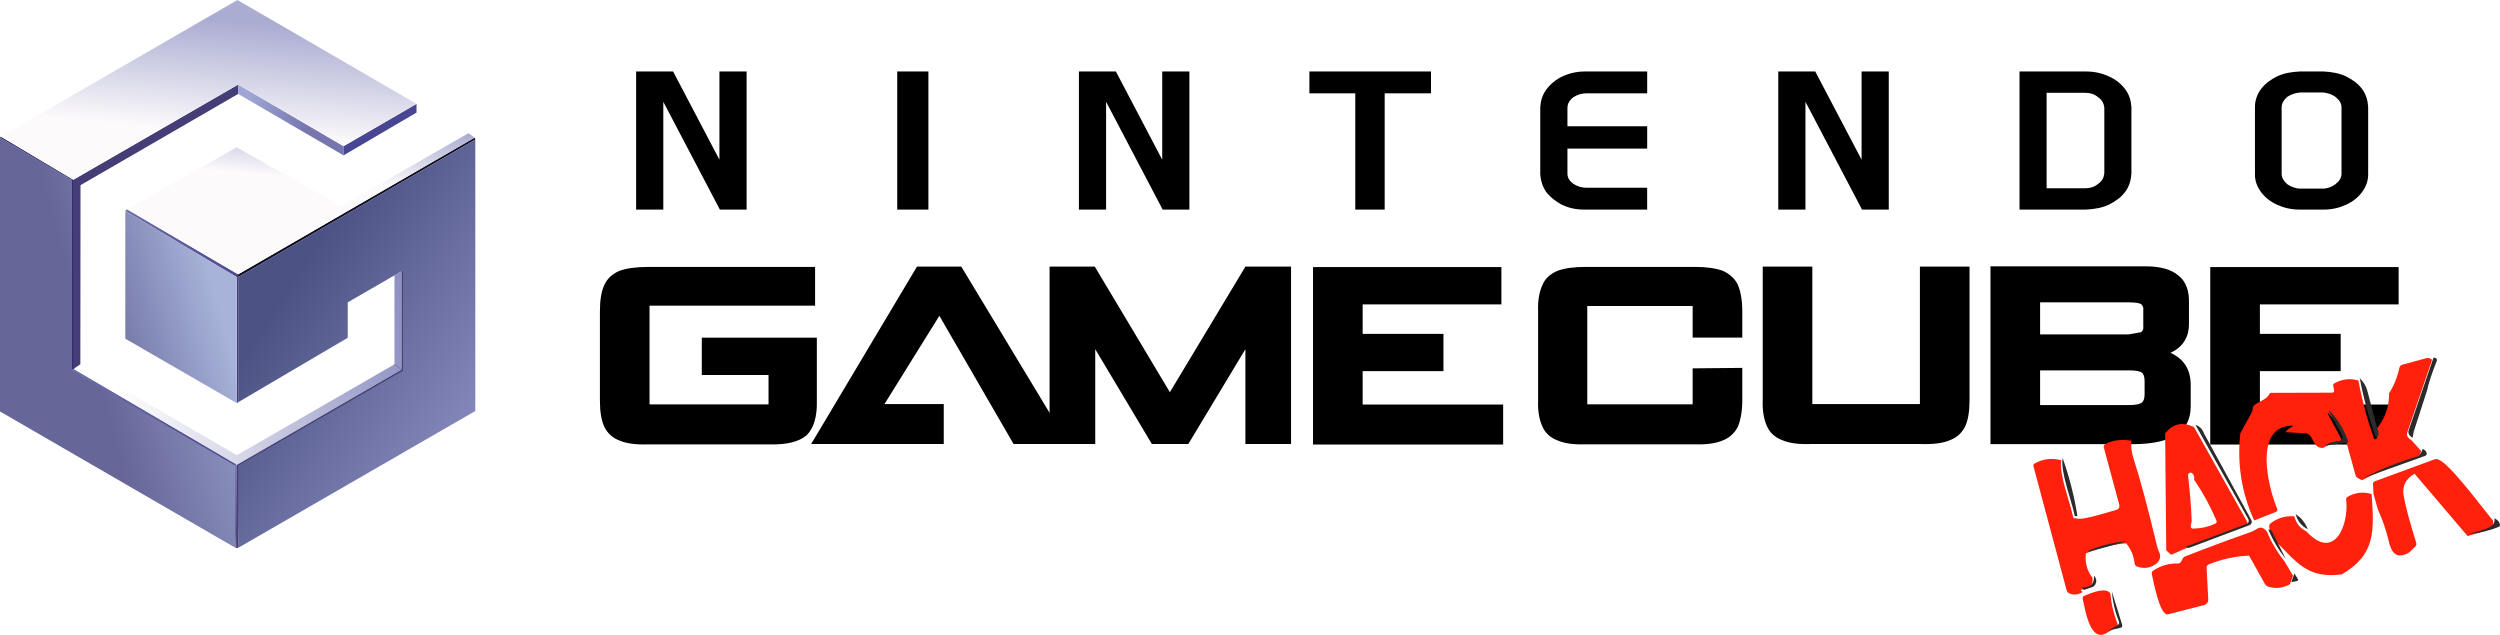
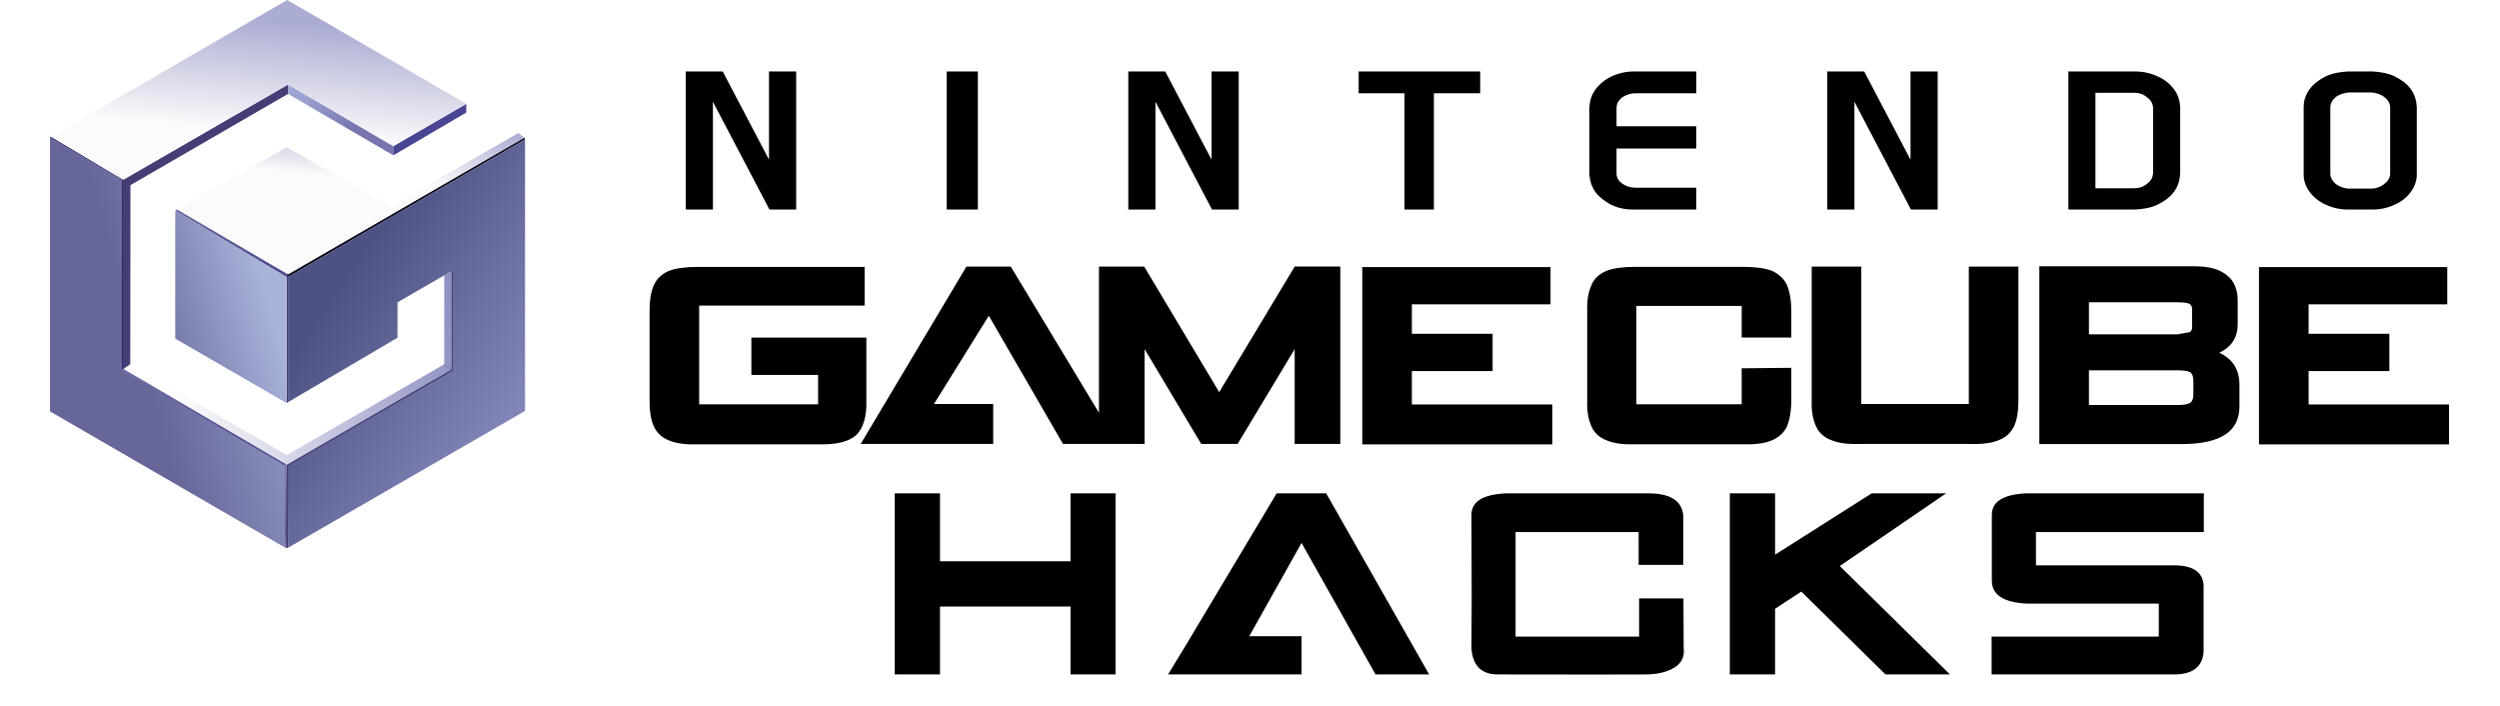
- <svg xmlns="http://www.w3.org/2000/svg" width="566.906" height="143.965" xml:space="preserve" version="1.1" id="svg485">
-   <defs id="defs489" />
-   <path fill="none" d="M 29.248,99.123 28.12,98.282" id="path377" />
-   <linearGradient id="a" gradientUnits="userSpaceOnUse" x1="24.415" y1="564.872" x2="104.743" y2="551.509" gradientTransform="translate(-0.005,-473.426)">
-     <stop offset=".037" style="stop-color:#fff" id="stop379" />
-     <stop offset=".896" style="stop-color:#898cbf" id="stop381" />
+ <svg xmlns="http://www.w3.org/2000/svg" width="567" height="160" xml:space="preserve" version="1.1" id="svg30">
+   <defs id="defs30" />
+   <linearGradient id="a" gradientUnits="userSpaceOnUse" x1="24.415" y1="564.872" x2="104.743" y2="551.509" gradientTransform="translate(11.337,-473.426)">
+     <stop offset=".037" style="stop-color:#fff" id="stop1" />
+     <stop offset=".896" style="stop-color:#898cbf" id="stop2" />
  </linearGradient>
-   <path fill="url(#a)" d="M 53.699,105.427 91.065,83.824 V 61.505 l -1.614,0.933 v 20.17 L 53.699,103.224 18.222,82.608 16.628,83.691 Z" id="path384" style="fill:url(#a)" />
-   <path fill="#7a7eae" d="M 89.451,82.608 V 82.52 l 1.614,1.165 v 0.139 L 90.963,83.9 89.308,82.69 Z" id="path386" />
-   <linearGradient id="b" gradientUnits="userSpaceOnUse" x1="28.461" y1="68.837" x2="54.049" y2="68.837" gradientTransform="matrix(1,0,0,-1,-0.045,123.99)">
-     <stop offset="0" style="stop-color:#6e70a9" id="stop388" />
-     <stop offset=".969" style="stop-color:#514a8e" id="stop390" />
+   <linearGradient id="b" gradientUnits="userSpaceOnUse" x1="28.461" y1="68.837" x2="54.049" y2="68.837" gradientTransform="matrix(1,0,0,-1,11.297,123.99)">
+     <stop offset="0" style="stop-color:#6e70a9" id="stop3" />
+     <stop offset=".969" style="stop-color:#514a8e" id="stop4" />
  </linearGradient>
-   <path fill="url(#b)" d="m 28.814,47.455 -0.398,0.398 25.283,14.998 0.305,-0.646 z" id="path393" style="fill:url(#b)" />
-   <linearGradient id="c" gradientUnits="userSpaceOnUse" x1="53.857" y1="61.681" x2="54.185" y2="61.681" gradientTransform="matrix(1,0,0,-1,-0.045,123.99)">
-     <stop offset="0" style="stop-color:#6e70a9" id="stop395" />
-     <stop offset=".969" style="stop-color:#514a8e" id="stop397" />
+   <linearGradient id="c" gradientUnits="userSpaceOnUse" x1="53.857" y1="61.681" x2="54.185" y2="61.681" gradientTransform="matrix(1,0,0,-1,11.297,123.99)">
+     <stop offset="0" style="stop-color:#6e70a9" id="stop5" />
+     <stop offset=".969" style="stop-color:#514a8e" id="stop6" />
  </linearGradient>
-   <path fill="url(#c)" d="m 54.107,62.205 0.033,0.208 h -0.327 l 0.109,-0.208 z" id="path400" style="fill:url(#c)" />
-   <path fill="#120f22" d="m 54.004,62.205 53.623,-30.999 0.158,0.441 -53.781,31.204 z" id="path402" />
-   <path fill="#453d76" d="m 91.065,83.824 -37.366,21.603 -0.134,18.803 h 0.439 L 54.363,105.729 91.582,84.28 91.72,61.312 h -0.655 z" id="path404" />
-   <linearGradient id="d" gradientUnits="userSpaceOnUse" x1="64.085" y1="540.326" x2="108.726" y2="569.631" gradientTransform="translate(-0.005,-473.426)">
-     <stop offset="0" style="stop-color:#4c5284" id="stop406" />
-     <stop offset="1" style="stop-color:#8789bc" id="stop408" />
+   <linearGradient id="d" gradientUnits="userSpaceOnUse" x1="64.085" y1="540.326" x2="108.726" y2="569.631" gradientTransform="translate(11.337,-473.426)">
+     <stop offset="0" style="stop-color:#4c5284" id="stop8" />
+     <stop offset="1" style="stop-color:#8789bc" id="stop9" />
  </linearGradient>
-   <path fill="url(#d)" d="M 54.004,105.573 91.361,84.062 V 61.332 L 78.85,68.566 v 8.029 L 54.004,91.212 V 62.851 l 53.781,-31.204 v 61.55 L 54.004,124.23 Z" id="path411" style="fill:url(#d)" />
-   <linearGradient id="e" gradientUnits="userSpaceOnUse" x1="53.464" y1="596.999" x2="53.153" y2="577.096" gradientTransform="translate(-0.005,-473.426)">
-     <stop offset=".11" style="stop-color:#4c407e" id="stop413" />
-     <stop offset=".89" style="stop-color:#669" id="stop415" />
-     <stop offset="1" style="stop-color:#a7b3d9" id="stop417" />
-     <stop offset="1" style="stop-color:#9ba5cd" id="stop419" />
+   <linearGradient id="e" gradientUnits="userSpaceOnUse" x1="53.464" y1="596.999" x2="53.153" y2="577.096" gradientTransform="translate(11.337,-473.426)">
+     <stop offset=".11" style="stop-color:#4c407e" id="stop10" />
+     <stop offset=".89" style="stop-color:#669" id="stop11" />
+     <stop offset="1" style="stop-color:#a7b3d9" id="stop12" />
+     <stop offset="1" style="stop-color:#9ba5cd" id="stop13" />
  </linearGradient>
-   <path fill="url(#e)" d="m 53.402,124.23 h 0.297 v -18.803 l -1.057,-0.621 0.76,19.424" id="path422" style="fill:url(#e)" />
-   <path fill="#2d2868" d="m 16.542,40.703 0.229,0.194 0.091,42.635 -0.234,0.159 -0.142,-0.09 0.056,-42.898" id="path424" />
-   <path fill="#453d76" d="m 18.26,41.987 -0.038,40.621 -1.594,1.083 V 40.755 L 54.004,19.174 V 21.3 Z m 35.744,20.107 v 29.118 l -0.305,0.205 V 62.028 Z" id="path426" />
-   <linearGradient id="f" gradientUnits="userSpaceOnUse" x1="4.824" y1="553.133" x2="66.026" y2="536.123" gradientTransform="translate(-0.005,-473.426)">
-     <stop offset=".233" style="stop-color:#669" id="stop428" />
-     <stop offset=".724" style="stop-color:#a7b3d9" id="stop430" />
+   <linearGradient id="f" gradientUnits="userSpaceOnUse" x1="4.824" y1="553.133" x2="66.026" y2="536.123" gradientTransform="translate(11.337,-473.426)">
+     <stop offset=".233" style="stop-color:#669" id="stop15" />
+     <stop offset=".724" style="stop-color:#a7b3d9" id="stop16" />
  </linearGradient>
-   <path fill="url(#f)" d="M 28.416,76.802 53.699,91.417 V 62.851 L 28.416,47.853 Z" id="path433" style="fill:url(#f)" />
-   <linearGradient id="g" gradientUnits="userSpaceOnUse" x1="5.882" y1="556.931" x2="67.08" y2="539.924" gradientTransform="translate(-0.005,-473.426)">
-     <stop offset=".233" style="stop-color:#669" id="stop435" />
-     <stop offset=".991" style="stop-color:#a7b3d9" id="stop437" />
+   <linearGradient id="g" gradientUnits="userSpaceOnUse" x1="5.882" y1="556.931" x2="67.08" y2="539.924" gradientTransform="translate(11.337,-473.426)">
+     <stop offset=".233" style="stop-color:#669" id="stop17" />
+     <stop offset=".991" style="stop-color:#a7b3d9" id="stop18" />
  </linearGradient>
-   <path fill="url(#g)" d="M 0,93.302 53.402,124.23 V 105.251 L 16.628,83.691 V 40.964 L 0,31.206 Z" id="path440" style="fill:url(#g)" />
-   <g fill="#2d2868" id="g446">
-     <path d="m 16.343,40.755 h 0.285 v 42.938 h -0.285 z" id="path442" />
-     <path d="M 0.214,30.992 0,31.206 l 16.486,9.691 0.142,-0.142 z" id="path444" />
+   <linearGradient id="h" gradientUnits="userSpaceOnUse" x1="19.586" y1="559.814" x2="43.921" y2="572.836" gradientTransform="translate(11.337,-473.426)">
+     <stop offset="0" style="stop-color:#6e70a9" id="stop20" />
+     <stop offset=".969" style="stop-color:#514a8e" id="stop21" />
+   </linearGradient>
+   <linearGradient id="i" gradientUnits="userSpaceOnUse" x1="55.735" y1="495.654" x2="71.185" y2="503.171" gradientTransform="translate(11.337,-473.426)">
+     <stop offset=".037" style="stop-color:#9ea5d3" id="stop22" />
+     <stop offset=".902" style="stop-color:#7675ae" id="stop23" />
+   </linearGradient>
+   <linearGradient id="j" gradientUnits="userSpaceOnUse" x1="0.219" y1="504.418" x2="0.219" y2="504.418" gradientTransform="translate(-0.005,-473.426)">
+     <stop offset=".233" style="stop-color:#669" id="stop24" />
+     <stop offset=".991" style="stop-color:#a7b3d9" id="stop25" />
+   </linearGradient>
+   <linearGradient id="k" gradientUnits="userSpaceOnUse" x1="49.386" y1="477.947" x2="45.741" y2="518.442" gradientTransform="translate(11.337,-473.426)">
+     <stop offset="0" style="stop-color:#aaacd2" id="stop26" />
+     <stop offset=".626" style="stop-color:#fcfafb" id="stop27" />
+   </linearGradient>
+   <linearGradient id="l" gradientUnits="userSpaceOnUse" x1="71.78" y1="473.265" x2="68.135" y2="513.761" gradientTransform="translate(11.337,-473.426)">
+     <stop offset=".674" style="stop-color:#aaacd2" id="stop28" />
+     <stop offset="1" style="stop-color:#fcfafb" id="stop29" />
+   </linearGradient>
+   <path fill="none" d="M 40.59,99.123 39.462,98.282" id="path1" />
+   <path fill="url(#a)" d="M 65.041,105.427 102.407,83.824 V 61.505 l -1.614,0.933 v 20.17 L 65.041,103.224 29.564,82.608 27.97,83.691 Z" id="path2" style="fill:url(#a)" />
+   <path fill="#7a7eae" d="M 100.793,82.608 V 82.52 l 1.614,1.165 v 0.139 l -0.102,0.076 -1.655,-1.21 z" id="path3" />
+   <path fill="url(#b)" d="m 40.156,47.455 -0.398,0.398 25.283,14.998 0.305,-0.646 z" id="path4" style="fill:url(#b)" />
+   <path fill="url(#c)" d="m 65.449,62.205 0.033,0.208 h -0.327 l 0.109,-0.208 z" id="path6" style="fill:url(#c)" />
+   <path fill="#120f22" d="m 65.346,62.205 53.623,-30.999 0.158,0.441 -53.781,31.204 z" id="path7" />
+   <path fill="#453d76" d="m 102.407,83.824 -37.366,21.603 -0.134,18.803 h 0.439 l 0.359,-18.501 37.219,-21.449 0.138,-22.968 h -0.655 z" id="path8" />
+   <path fill="url(#d)" d="m 65.346,105.573 37.357,-21.511 v -22.73 l -12.511,7.234 v 8.029 L 65.346,91.212 V 62.851 l 53.781,-31.204 v 61.55 L 65.346,124.23 Z" id="path9" style="fill:url(#d)" />
+   <path fill="url(#e)" d="m 64.744,124.23 h 0.297 v -18.803 l -1.057,-0.621 0.76,19.424" id="path13" style="fill:url(#e)" />
+   <path fill="#2d2868" d="m 27.884,40.703 0.229,0.194 0.091,42.635 -0.234,0.159 -0.142,-0.09 0.056,-42.898" id="path14" />
+   <path fill="#453d76" d="M 29.602,41.987 29.564,82.608 27.97,83.691 V 40.755 L 65.346,19.174 V 21.3 Z m 35.744,20.107 v 29.118 l -0.305,0.205 V 62.028 Z" id="path15" />
+   <path fill="url(#f)" d="M 39.758,76.802 65.041,91.417 V 62.851 L 39.758,47.853 Z" id="path16" style="fill:url(#f)" />
+   <path fill="url(#g)" d="M 11.342,93.302 64.744,124.23 V 105.251 L 27.97,83.691 V 40.964 L 11.342,31.206 Z" id="path18" style="fill:url(#g)" />
+   <g fill="#2d2868" id="g20" transform="translate(11.342)">
+     <path d="m 16.343,40.755 h 0.285 v 42.938 h -0.285 z" id="path19" />
+     <path d="M 0.214,30.992 0,31.206 l 16.486,9.691 0.142,-0.142 z" id="path20" />
  </g>
-   <linearGradient id="h" gradientUnits="userSpaceOnUse" x1="19.586" y1="559.814" x2="43.921" y2="572.836" gradientTransform="translate(-0.005,-473.426)">
-     <stop offset="0" style="stop-color:#6e70a9" id="stop448" />
-     <stop offset=".969" style="stop-color:#514a8e" id="stop450" />
-   </linearGradient>
-   <path fill="url(#h)" d="m 53.402,105.251 v 0.352 L 16.343,84.015 v -0.324 h 0.285 z" id="path453" style="fill:url(#h)" />
-   <linearGradient id="i" gradientUnits="userSpaceOnUse" x1="55.735" y1="495.654" x2="71.185" y2="503.171" gradientTransform="translate(-0.005,-473.426)">
-     <stop offset=".037" style="stop-color:#9ea5d3" id="stop455" />
-     <stop offset=".902" style="stop-color:#7675ae" id="stop457" />
-   </linearGradient>
-   <path fill="url(#i)" d="m 77.901,33.142 v 2.089 L 54.004,21.3 v -2.126 z" id="path460" style="fill:url(#i)" />
-   <path fill="#484592" d="m 77.901,35.231 16.553,-9.707 v -1.972 l -16.553,9.59 z" id="path462" />
-   <linearGradient id="j" gradientUnits="userSpaceOnUse" x1="0.219" y1="504.418" x2="0.219" y2="504.418" gradientTransform="translate(-0.005,-473.426)">
-     <stop offset=".233" style="stop-color:#669" id="stop464" />
-     <stop offset=".991" style="stop-color:#a7b3d9" id="stop466" />
-   </linearGradient>
-   <linearGradient id="k" gradientUnits="userSpaceOnUse" x1="49.386" y1="477.947" x2="45.741" y2="518.442" gradientTransform="translate(-0.005,-473.426)">
-     <stop offset="0" style="stop-color:#aaacd2" id="stop469" />
-     <stop offset=".626" style="stop-color:#fcfafb" id="stop471" />
-   </linearGradient>
-   <path fill="url(#k)" d="M 0.214,30.992 53.833,0 94.454,23.552 77.901,33.142 54.004,19.174 16.628,40.755 Z" id="path474" style="fill:url(#k)" />
-   <linearGradient id="l" gradientUnits="userSpaceOnUse" x1="71.78" y1="473.265" x2="68.135" y2="513.761" gradientTransform="translate(-0.005,-473.426)">
-     <stop offset=".674" style="stop-color:#aaacd2" id="stop476" />
-     <stop offset="1" style="stop-color:#fcfafb" id="stop478" />
-   </linearGradient>
-   <path fill="url(#l)" d="m 54.004,62.205 -25.19,-14.75 24.866,-14.046 23.689,13.372 28.863,-16.589 1.395,1.014 z" id="path481" style="fill:url(#l)" />
-   <path d="m 373.52,21.158 v -4.949 h -14.143 c -1.816,0 -3.533,0.404 -5.054,1.11 -1.513,0.71 -2.726,1.718 -3.634,2.932 -0.908,1.209 -1.314,2.529 -1.416,4.04 v 15.252 c 0.1,1.417 0.508,2.729 1.313,3.944 0.912,1.21 2.121,2.116 3.537,2.924 1.516,0.71 3.127,1.115 5.053,1.115 h 14.34 v -4.949 h -13.739 a 5.319,5.319 0 0 1 -3.022,-0.911 c -0.815,-0.604 -1.318,-1.312 -1.318,-2.319 V 33.69 h 18.082 v -5.053 h -18.082 v -4.142 c 0,-1.013 0.503,-1.817 1.318,-2.427 a 5.31,5.31 0 0 1 3.022,-0.91 h 13.739 m 84.436,-4.948 v 31.317 h 15.102 c 1.916,-0.098 3.625,-0.405 5.139,-1.107 1.609,-0.804 2.818,-1.712 3.723,-2.921 0.908,-1.203 1.307,-2.615 1.408,-4.127 V 24.266 c -0.102,-1.507 -0.5,-2.821 -1.408,-4.028 -0.904,-1.208 -2.111,-2.213 -3.723,-2.921 -1.514,-0.705 -3.225,-1.107 -5.139,-1.107 z m 17.826,5.842 c 0.898,0.604 1.303,1.407 1.404,2.418 v 14.803 c -0.104,1.006 -0.506,1.812 -1.404,2.416 -0.809,0.703 -1.82,1.005 -2.928,1.005 h -8.758 V 21.046 h 8.758 c 1.108,0 2.119,0.301 2.928,1.006 m 56.18,-4.75 c -1.488,-0.692 -3.172,-0.993 -5.053,-1.093 h -5.453 c -1.885,0.099 -3.566,0.4 -5.057,1.093 -1.584,0.794 -2.775,1.68 -3.666,2.874 -0.895,1.186 -1.389,2.576 -1.389,4.063 v 15.359 c 0,1.486 0.494,2.777 1.389,3.967 0.891,1.19 2.082,2.179 3.666,2.874 1.49,0.693 3.172,1.089 5.057,1.089 h 5.453 c 1.881,0 3.563,-0.396 5.053,-1.089 1.584,-0.694 2.773,-1.684 3.666,-2.874 0.893,-1.191 1.387,-2.577 1.387,-3.967 v -15.36 c -0.096,-1.487 -0.494,-2.877 -1.387,-4.063 -0.893,-1.194 -2.082,-2.08 -3.666,-2.873 z m -2.379,4.656 c 0.891,0.694 1.387,1.484 1.387,2.382 v 15.059 c 0,0.892 -0.496,1.686 -1.387,2.379 -0.793,0.597 -1.787,0.994 -2.873,0.994 h -5.055 c -1.094,0 -2.084,-0.396 -2.977,-0.994 -0.789,-0.694 -1.285,-1.487 -1.285,-2.379 V 24.34 c 0,-0.897 0.496,-1.688 1.285,-2.382 0.893,-0.596 1.883,-0.893 2.977,-0.992 h 5.055 c 1.087,0.101 2.08,0.397 2.873,0.992 M 169.301,16.21 h -6.163 V 36.213 L 152.634,16.21 h -8.385 v 31.317 h 6.163 V 23.083 l 12.828,24.444 h 6.061 V 16.21 m 100.41,0 h -6.163 V 36.213 L 253.043,16.21 h -8.385 v 31.317 h 6.163 V 23.083 l 12.828,24.444 h 6.062 V 16.21 m 158.588,0 h -6.162 V 36.213 L 411.633,16.21 h -8.387 v 31.317 h 6.163 V 23.083 l 12.828,24.444 h 6.062 V 16.21 M 210.526,47.527 V 16.21 h -7.07 v 31.317 h 7.07 M 296.922,16.21 v 4.949 h 10.401 v 26.369 h 6.671 v -26.37 h 10.504 V 16.209 H 296.92 m 247,52.821 v -8.463 h -42.717 v 40.229 h 43.113 v -9.062 h -31.855 v -7.57 h 18.316 V 75.707 H 512.461 V 69.03 h 31.459 m -47.546,-0.275 c 0.096,-2.785 -0.697,-4.977 -2.393,-6.274 -1.596,-1.394 -4.08,-2.09 -7.467,-2.09 h -35.148 v 40.325 h 32.658 c 8.563,-0.099 12.744,-2.887 12.744,-8.562 v -4.883 c 0,-3.382 -1.492,-5.87 -4.582,-7.262 2.789,-1.298 4.188,-3.487 4.188,-6.576 z m -10.854,0.2 c 0.398,0.399 0.602,0.8 0.496,1.396 v 3.685 c 0.104,0.495 -0.098,0.995 -0.496,1.293 l -2.795,0.495 h -20.107 v -7.266 h 20.107 c 1.502,0 2.496,0.199 2.795,0.397 z m -22.902,22.9 v -7.867 h 20.211 c 1.496,0 2.393,0.201 2.889,0.5 0.402,0.401 0.596,0.998 0.596,1.993 v 2.886 c 0,0.897 -0.191,1.594 -0.596,1.891 -0.496,0.4 -1.393,0.597 -2.889,0.597 H 462.618 M 446.614,60.458 h -11.25 V 91.625 H 410.968 V 60.458 H 399.72 v 30.271 c -0.106,2.486 0.295,4.484 0.99,5.975 0.6,1.395 1.797,2.49 3.389,3.089 1.597,0.695 3.684,0.993 6.47,0.896 h 25.093 c 2.789,0.097 4.977,-0.201 6.57,-0.896 1.59,-0.599 2.689,-1.694 3.389,-3.089 0.695,-1.491 0.996,-3.487 0.996,-5.975 V 60.458 m -52.527,4.149 c -0.705,-1.489 -1.896,-2.488 -3.388,-3.186 -1.596,-0.602 -3.784,-0.898 -6.473,-0.898 h -24.591 c -2.789,0 -4.881,0.298 -6.478,0.898 -1.591,0.697 -2.786,1.696 -3.382,3.186 -0.697,1.494 -1.096,3.484 -0.993,5.974 v 20.214 c -0.103,2.484 0.296,4.48 0.993,5.971 0.596,1.396 1.791,2.491 3.382,3.093 1.597,0.693 3.688,0.991 6.478,0.893 h 24.592 c 2.688,0.098 4.877,-0.199 6.473,-0.893 a 6.48,6.48 0 0 0 3.387,-3.093 c 0.597,-1.489 0.996,-3.485 0.996,-5.971 v -7.371 l -11.256,0.105 v 8.162 H 359.937 V 69.39 h 23.893 v 7.165 h 11.256 v -5.974 c 0,-2.585 -0.399,-4.574 -0.996,-5.974 m -53.629,4.423 v -8.463 h -42.718 v 40.229 h 43.116 v -9.062 h -31.861 v -7.57 h 18.321 V 75.707 H 308.998 V 69.03 h 31.463 m -58.05,-8.572 -17.127,28.48 -17.025,-28.48 H 238.005 V 93.617 L 217.989,60.458 h -10.056 l -23.994,40.228 h 30.068 v -9.061 h -13.442 l 12.447,-20.013 16.828,29.072 h 18.519 V 79.179 l 12.842,21.505 h 8.266 l 12.942,-21.505 v 21.505 h 10.354 V 60.457 h -10.354 m -97.579,8.85 v -8.77 h -37.938 c -2.685,0 -4.879,0.3 -6.474,0.899 -1.59,0.696 -2.686,1.698 -3.381,3.187 -0.7,1.493 -0.998,3.483 -0.998,5.975 v 20.21 c 0,2.486 0.298,4.483 0.998,5.975 0.696,1.395 1.792,2.49 3.381,3.091 1.594,0.692 3.789,0.991 6.474,0.895 h 27.584 c 3.978,0.097 6.768,-0.599 8.458,-2.091 1.595,-1.595 2.391,-4.183 2.294,-7.868 V 76.57 H 159.14 v 8.47 h 15.135 v 6.667 H 147.29 v -22.4 h 37.54" id="path483" />
-   <g fill="#ff210b" id="g482" transform="translate(176.761,5.041913)">
-     <path d="m 374.75,76.54 -5.63,16.48 q -0.17,0.48 0.07,0.93 0.27,0.51 0.81,0.76 l 2.29,2.54 q -0.47,1.51 -1.29,1.75 -6.27,1.82 -12.16,4.86 l -0.89,-0.47 q -0.45,-0.24 -0.58,-0.73 l -1.91,-6.91 q -1.24,-3.88 -4.03,-6.87 -0.66,-0.72 -0.2,0.14 l 2.79,5.19 a 0.86,0.86 0 0 1 -0.71,1.27 q -1.84,0.1 -3.31,1.06 c -2.1,0.01 -1.93,-1.82 -3.09,-2.94 q -0.37,-0.36 -0.88,-0.39 l -4.53,-0.25 q 0.48,-0.73 1.31,-1.13 0.79,-0.37 -0.08,-0.33 c -8.46,0.37 -5.18,13.95 -3.13,18.77 q 0.24,0.55 -0.32,0.78 l -4.88,1.93 q -4.29,-9.44 -3.14,-19.76 l 2.56,-4.68 q 0.24,-0.44 0.25,-0.94 c 0.03,-1.47 3.04,-1.5 3.93,-3.56 L 352,84 q 0.64,0 0.51,-0.62 l -0.18,-0.96 q -0.07,-0.35 0.23,-0.52 2.65,-1.5 5.48,-0.65 1.22,6.65 3.51,13.09 a 0.35,0.35 0 0 0 0.67,-0.05 q 0.17,-0.86 -0.26,-1.79 3.13,-3.8 3.02,-8.33 1.67,-2.63 2.33,-5.74 0.13,-0.62 0.75,-0.79 l 5.45,-1.48 q 0.46,-0.12 0.85,0.14 z" id="path468" />
-     <path d="m 320.75,91.79 12.01,21.4 a 0.74,0.73 65.1 0 1 -0.38,1.05 l -13.88,5.22 -2.75,1.25 q -0.12,0 -0.25,0 l -1.04,-0.96 -0.25,-26.5 q 2.54,-3.34 6.54,-1.46 z m 0.3,23.01 q 2.39,-0.08 4.52,-1.1 0.48,-0.22 0.27,-0.71 -2.07,-4.86 -5.05,-9.24 0.13,-1.09 -0.51,-1.52 a 0.57,0.57 0 0 0 -0.88,0.54 q 0.65,5.54 0.83,10.23 c 0.03,0.74 -0.85,2.07 0.82,1.8 z" id="path470" />
-     <path d="m 306.59,94.9 q -0.31,1.73 0.52,4.27 2.06,6.29 5.32,19.84 c 0.32,1.32 1.25,1.94 0.11,3.49 q -2.08,1.85 -4.67,0.94 -0.54,-0.19 -0.6,-0.76 -0.27,-2.56 -1.9,-4.51 -4.92,0.38 -9.12,2.29 -0.4,3.08 1.5,5.54 0.21,2.57 -2.39,2.65 -0.45,0.01 -0.12,0.31 l 0.26,0.25 q -1.48,0.95 -3.01,0.31 -0.49,-0.21 -0.62,-0.72 l -7.52,-28.13 q -0.1,-0.39 0.25,-0.59 2.82,-1.63 6.06,-0.74 c -0.59,3.01 2.02,9.59 2.69,12.9 q 0.05,0.29 0.35,0.26 0.17,-0.01 0.3,-0.04 c 0.87,0.76 7.87,-1.55 9.19,-1.9 a 0.9,0.9 0 0 0 0.63,-1.1 l -3.51,-13.02 q -0.14,-0.52 0.34,-0.78 2.55,-1.36 5.94,-0.76 z" id="path472" />
-     <path d="m 388.54,113 c 0.69,2.43 -4.38,2.93 -5.73,3.53 l -12.04,-14.15 q -2.99,1.74 -2.49,4.86 0.57,3.46 2.86,10.79 0.16,0.5 -0.21,0.86 l -1.39,1.36 c -2.73,1.57 -3.98,0.21 -4.59,-2.43 q -0.87,-3.79 -2.49,-7.32 l -1,-3.5 -0.11,-2.28 q -0.03,-0.46 0.4,-0.62 l 13.47,-4.95 q 0.48,-0.18 0.96,0.01 c 2.59,1.02 9.11,9.86 12.36,13.84 z" id="path474-9" />
-     <path d="m 361.04,107 c 0.53,8.19 1.05,13.66 -6.79,18.21 -8.13,1.05 -10.29,-3.05 -15.46,-7.96 l -0.79,-1.54 -0.19,-1.25 q -0.08,-0.55 0.37,-0.88 2.37,-1.77 5.32,-1.54 0.63,2.41 2.75,3.42 c 6.47,6.99 9.68,-1.77 9.01,-7.15 q -0.06,-0.48 0.36,-0.71 2.65,-1.48 5.42,-0.6 z" id="path476" />
-     <path d="m 337.29,115.5 q 1.5,3.63 3.96,6.71 l 1.96,3.29 -0.71,1.96 q -2.4,1.3 -4.9,0.53 -0.51,-0.16 -0.77,-0.62 l -3.58,-6.41 q -4.61,0.16 -9.1,1.96 -0.57,0.22 -0.54,0.83 l 0.38,7.1 a 1.3,1.29 81.5 0 1 -0.97,1.32 l -8.27,2.12 c -1.82,0.03 -3.19,-7.54 -3.56,-9.15 q -0.11,-0.49 0.3,-0.77 2.55,-1.72 5.62,-1.63 0.49,0.02 0.72,-0.42 l 0.36,-0.7 q 0.19,-0.35 0.56,-0.49 7.46,-2.93 15.03,-5.58 c 1.23,-0.43 2.06,-1.86 3.51,-0.05 z" id="path478" />
-     <path d="m 301.79,129.5 q 0.29,3.56 1.61,6.88 0.22,0.54 -0.29,0.84 l -2.11,1.24 c -3.86,2.44 -4.94,-5.46 -5.47,-7.65 q -0.13,-0.55 0.4,-0.77 c 1.43,-0.58 4.79,-2.04 5.86,-0.54 z" id="path480" />
+   <path fill="url(#h)" d="m 64.744,105.251 v 0.352 L 27.685,84.015 v -0.324 h 0.285 z" id="path21" style="fill:url(#h)" />
+   <path fill="url(#i)" d="m 89.243,33.142 v 2.089 L 65.346,21.3 v -2.126 z" id="path23" style="fill:url(#i)" />
+   <path fill="#484592" d="m 89.243,35.231 16.553,-9.707 v -1.972 l -16.553,9.59 z" id="path24" />
+   <path fill="url(#k)" d="M 11.556,30.992 65.175,0 105.796,23.552 89.243,33.142 65.346,19.174 27.97,40.755 Z" id="path27" style="fill:url(#k)" />
+   <path fill="url(#l)" d="m 65.346,62.205 -25.19,-14.75 24.866,-14.046 23.689,13.372 28.863,-16.589 1.395,1.014 z" id="path29" style="fill:url(#l)" />
+   <g id="g30">
+     <path d="m 384.862,21.158 v -4.949 h -14.143 c -1.816,0 -3.533,0.404 -5.054,1.11 -1.513,0.71 -2.726,1.718 -3.634,2.932 -0.908,1.209 -1.314,2.529 -1.416,4.04 v 15.252 c 0.1,1.417 0.508,2.729 1.313,3.944 0.912,1.21 2.121,2.116 3.537,2.924 1.516,0.71 3.127,1.115 5.053,1.115 h 14.34 v -4.949 h -13.739 a 5.319,5.319 0 0 1 -3.022,-0.911 c -0.815,-0.604 -1.318,-1.312 -1.318,-2.319 V 33.69 h 18.082 v -5.053 h -18.082 v -4.142 c 0,-1.013 0.503,-1.817 1.318,-2.427 a 5.31,5.31 0 0 1 3.022,-0.91 h 13.739 m 84.436,-4.948 v 31.317 h 15.102 c 1.916,-0.098 3.625,-0.405 5.139,-1.107 1.609,-0.804 2.818,-1.712 3.723,-2.921 0.908,-1.203 1.307,-2.615 1.408,-4.127 V 24.266 c -0.102,-1.507 -0.5,-2.821 -1.408,-4.028 -0.904,-1.208 -2.111,-2.213 -3.723,-2.921 -1.514,-0.705 -3.225,-1.107 -5.139,-1.107 z m 17.826,5.842 c 0.898,0.604 1.303,1.407 1.404,2.418 v 14.803 c -0.104,1.006 -0.506,1.812 -1.404,2.416 -0.809,0.703 -1.82,1.005 -2.928,1.005 h -8.758 V 21.046 h 8.758 c 1.108,0 2.119,0.301 2.928,1.006 m 56.18,-4.75 c -1.488,-0.692 -3.172,-0.993 -5.053,-1.093 h -5.453 c -1.885,0.099 -3.566,0.4 -5.057,1.093 -1.584,0.794 -2.775,1.68 -3.666,2.874 -0.895,1.186 -1.389,2.576 -1.389,4.063 v 15.359 c 0,1.486 0.494,2.777 1.389,3.967 0.891,1.19 2.082,2.179 3.666,2.874 1.49,0.693 3.172,1.089 5.057,1.089 h 5.453 c 1.881,0 3.563,-0.396 5.053,-1.089 1.584,-0.694 2.773,-1.684 3.666,-2.874 0.893,-1.191 1.387,-2.577 1.387,-3.967 v -15.36 c -0.096,-1.487 -0.494,-2.877 -1.387,-4.063 -0.893,-1.194 -2.082,-2.08 -3.666,-2.873 z m -2.379,4.656 c 0.891,0.694 1.387,1.484 1.387,2.382 v 15.059 c 0,0.892 -0.496,1.686 -1.387,2.379 -0.793,0.597 -1.787,0.994 -2.873,0.994 h -5.055 c -1.094,0 -2.084,-0.396 -2.977,-0.994 -0.789,-0.694 -1.285,-1.487 -1.285,-2.379 V 24.34 c 0,-0.897 0.496,-1.688 1.285,-2.382 0.893,-0.596 1.883,-0.893 2.977,-0.992 h 5.055 c 1.087,0.101 2.08,0.397 2.873,0.992 M 180.643,16.21 H 174.48 V 36.213 L 163.976,16.21 h -8.385 v 31.317 h 6.163 V 23.083 l 12.828,24.444 h 6.061 V 16.21 m 100.41,0 H 274.89 V 36.213 L 264.385,16.21 H 256 v 31.317 h 6.163 V 23.083 l 12.828,24.444 h 6.062 V 16.21 m 158.588,0 h -6.162 V 36.213 L 422.975,16.21 h -8.387 v 31.317 h 6.163 V 23.083 l 12.828,24.444 h 6.062 V 16.21 M 221.868,47.527 V 16.21 h -7.07 v 31.317 h 7.07 M 308.264,16.21 v 4.949 h 10.401 v 26.369 h 6.671 v -26.37 h 10.504 v -4.949 h -27.578 m 247,52.821 v -8.463 h -42.717 v 40.229 h 43.113 v -9.062 h -31.855 v -7.57 h 18.316 V 75.707 H 523.803 V 69.03 h 31.459 m -47.546,-0.275 c 0.096,-2.785 -0.697,-4.977 -2.393,-6.274 -1.596,-1.394 -4.08,-2.09 -7.467,-2.09 h -35.148 v 40.325 h 32.658 c 8.563,-0.099 12.744,-2.887 12.744,-8.562 v -4.883 c 0,-3.382 -1.492,-5.87 -4.582,-7.262 2.789,-1.298 4.188,-3.487 4.188,-6.576 z m -10.854,0.2 c 0.398,0.399 0.602,0.8 0.496,1.396 v 3.685 c 0.104,0.495 -0.098,0.995 -0.496,1.293 l -2.795,0.495 H 473.96 v -7.266 h 20.107 c 1.502,0 2.496,0.199 2.795,0.397 z m -22.902,22.9 v -7.867 h 20.211 c 1.496,0 2.393,0.201 2.889,0.5 0.402,0.401 0.596,0.998 0.596,1.993 v 2.886 c 0,0.897 -0.191,1.594 -0.596,1.891 -0.496,0.4 -1.393,0.597 -2.889,0.597 H 473.96 M 457.956,60.458 h -11.25 V 91.625 H 422.31 V 60.458 h -11.248 v 30.271 c -0.106,2.486 0.295,4.484 0.99,5.975 0.6,1.395 1.797,2.49 3.389,3.089 1.597,0.695 3.684,0.993 6.47,0.896 h 25.093 c 2.789,0.097 4.977,-0.201 6.57,-0.896 1.59,-0.599 2.689,-1.694 3.389,-3.089 0.695,-1.491 0.996,-3.487 0.996,-5.975 V 60.458 m -52.527,4.149 c -0.705,-1.489 -1.896,-2.488 -3.388,-3.186 -1.596,-0.602 -3.784,-0.898 -6.473,-0.898 H 370.98 c -2.789,0 -4.881,0.298 -6.478,0.898 -1.591,0.697 -2.786,1.696 -3.382,3.186 -0.697,1.494 -1.096,3.484 -0.993,5.974 v 20.214 c -0.103,2.484 0.296,4.48 0.993,5.971 0.596,1.396 1.791,2.491 3.382,3.093 1.597,0.693 3.688,0.991 6.478,0.893 h 24.592 c 2.688,0.098 4.877,-0.199 6.473,-0.893 a 6.48,6.48 0 0 0 3.387,-3.093 c 0.597,-1.489 0.996,-3.485 0.996,-5.971 v -7.371 l -11.256,0.105 v 8.162 H 371.279 V 69.39 h 23.893 v 7.165 h 11.256 v -5.974 c 0,-2.585 -0.399,-4.574 -0.996,-5.974 m -53.629,4.423 v -8.463 h -42.718 v 40.229 h 43.116 V 91.734 H 320.34 v -7.57 h 18.321 V 75.707 H 320.34 V 69.03 h 31.463 m -58.05,-8.572 -17.127,28.48 -17.025,-28.48 H 249.347 V 93.617 L 229.331,60.458 h -10.056 l -23.994,40.228 h 30.068 v -9.061 h -13.442 l 12.447,-20.013 16.828,29.072 h 18.519 V 79.179 l 12.842,21.505 h 8.266 l 12.942,-21.505 v 21.505 h 10.354 V 60.457 h -10.354 m -97.579,8.85 v -8.77 h -37.938 c -2.685,0 -4.879,0.3 -6.474,0.899 -1.59,0.696 -2.686,1.698 -3.381,3.187 -0.7,1.493 -0.998,3.483 -0.998,5.975 v 20.21 c 0,2.486 0.298,4.483 0.998,5.975 0.696,1.395 1.792,2.49 3.381,3.091 1.594,0.692 3.789,0.991 6.474,0.895 h 27.584 c 3.978,0.097 6.768,-0.599 8.458,-2.091 1.595,-1.595 2.391,-4.183 2.294,-7.868 V 76.57 h -26.088 v 8.47 h 15.135 v 6.667 h -26.985 v -22.4 h 37.54" id="path30" />
  </g>
-   <g fill="#2d2a2a" id="g464" transform="translate(177.0777,4.543393)">
-     <path d="m 374.75,76.54 q 1.02,0.07 0.69,0.9 -1.62,4.07 -2.15,6.56 l -3,9.25 -0.29,1.46 q -0.54,-0.25 -0.81,-0.76 -0.24,-0.45 -0.07,-0.93 z" id="path434" />
-     <path d="m 358.04,81.25 q 1.3,1.2 1.75,3 l 2.17,8.25 q 0.43,0.93 0.26,1.79 a 0.35,0.35 0 0 1 -0.67,0.05 q -2.29,-6.44 -3.51,-13.09 z" id="path436" />
-     <path d="M 355.46,95.75 350,96.54 q 1.47,-0.96 3.31,-1.06 a 0.86,0.86 0 0 0 0.71,-1.27 l -2.79,-5.19 q -0.46,-0.86 0.2,-0.14 2.79,2.99 4.03,6.87 z" id="path438" />
-     <path d="m 320.75,91.79 q 1.45,0.49 1.96,1.96 l 10.73,19.64 a 0.81,0.81 0 0 1 -0.42,1.15 l -13.77,5.17 -0.75,-0.25 13.88,-5.22 a 0.74,0.73 65.1 0 0 0.38,-1.05 z" id="path442-1" />
-     <path d="m 372.29,97.25 q 0.72,0.29 0.89,0.9 0.14,0.51 -0.36,0.69 l -13.98,5.02 q 5.89,-3.04 12.16,-4.86 0.82,-0.24 1.29,-1.75 z" id="path444-3" />
-     <path d="m 290.66,99.34 q 2.31,6.55 3.34,13.12 -0.13,0.03 -0.3,0.04 -0.3,0.03 -0.35,-0.26 c -0.67,-3.31 -3.28,-9.89 -2.69,-12.9 z" id="path446" />
-     <path d="m 343.5,112.04 q 1.89,1.25 2.75,3.42 -2.12,-1.01 -2.75,-3.42 z" id="path448" />
-     <path d="m 388.54,113 q 0.93,0.36 1.24,1.25 0.18,0.5 -0.31,0.71 -2.99,1.23 -6.66,1.57 c 1.35,-0.6 6.42,-1.1 5.73,-3.53 z" id="path450" />
-     <path d="m 337.29,115.5 0.71,0.21 0.79,1.54 2.46,4.96 q -2.46,-3.08 -3.96,-6.71 z" id="path452" />
-     <path d="m 305.37,118.17 -8.62,2.37 -0.5,-0.08 q 4.2,-1.91 9.12,-2.29 z" id="path454" />
-     <path d="m 343.21,125.5 0.74,1.18 q 0.28,0.46 -0.25,0.56 l -1.2,0.22 z" id="path456" />
-     <path d="m 297.75,126 q 0.85,0.88 0.33,1.93 -0.24,0.5 -0.77,0.68 l -1.81,0.6 -0.26,-0.25 q -0.33,-0.3 0.12,-0.31 2.6,-0.08 2.39,-2.65 z" id="path458" />
-     <path d="m 301.79,129.5 2.35,7.62 q 0.18,0.56 -0.39,0.7 l -2.75,0.64 2.11,-1.24 q 0.51,-0.3 0.29,-0.84 -1.32,-3.32 -1.61,-6.88 z" id="path460-4" />
-   </g>
+   <path style="font-size:51.333px;font-family:GAMECUBEN;-inkscape-font-specification:GAMECUBEN;text-align:center;text-anchor:middle" d="m 242.898,137.559 v 15.4 h 10.215 v -41.067 h -10.215 v 15.4 h -29.619 v -15.4 h -10.267 v 41.067 h 10.267 V 137.559 Z m 69.197,15.4 -16.786,-29.825 -11.858,21.149 h 11.858 v 8.675 h -30.287 l 3.696,-6.057 20.944,-35.009 h 11.242 l 23.357,41.067 z m 59.701,-32.289 h -27.925 v 23.716 h 28.028 v -8.675 h 10.061 l 0.051,11.242 q 0.462,3.747 -3.747,5.236 -1.797,0.667 -4.312,0.77 -6.571,0.051 -34.137,0 -5.544,0 -5.955,-5.955 0.103,-7.495 0,-30.235 0,-4.517 7.803,-4.877 h 32.34 q 7.341,0 7.905,4.877 v 11.345 h -10.113 z m 30.954,17.402 5.955,-3.901 19.096,18.788 h 14.63 l -24.999,-24.589 24.127,-16.478 h -16.889 l -21.919,13.911 V 111.892 H 392.483 v 41.067 h 10.267 z m 90.552,14.887 H 451.876 v -8.573 h 37.935 v -7.495 H 459.73 q -7.803,-0.411 -7.803,-5.236 v -14.887 q 0,-4.517 7.803,-4.877 h 40.297 v 8.778 h -38.089 v 7.546 h 31.313 q 6.263,0 6.725,4.312 v 15.4 q -0.462,5.031 -6.673,5.031 z" id="text30" aria-label="HACKS" />
</svg>
